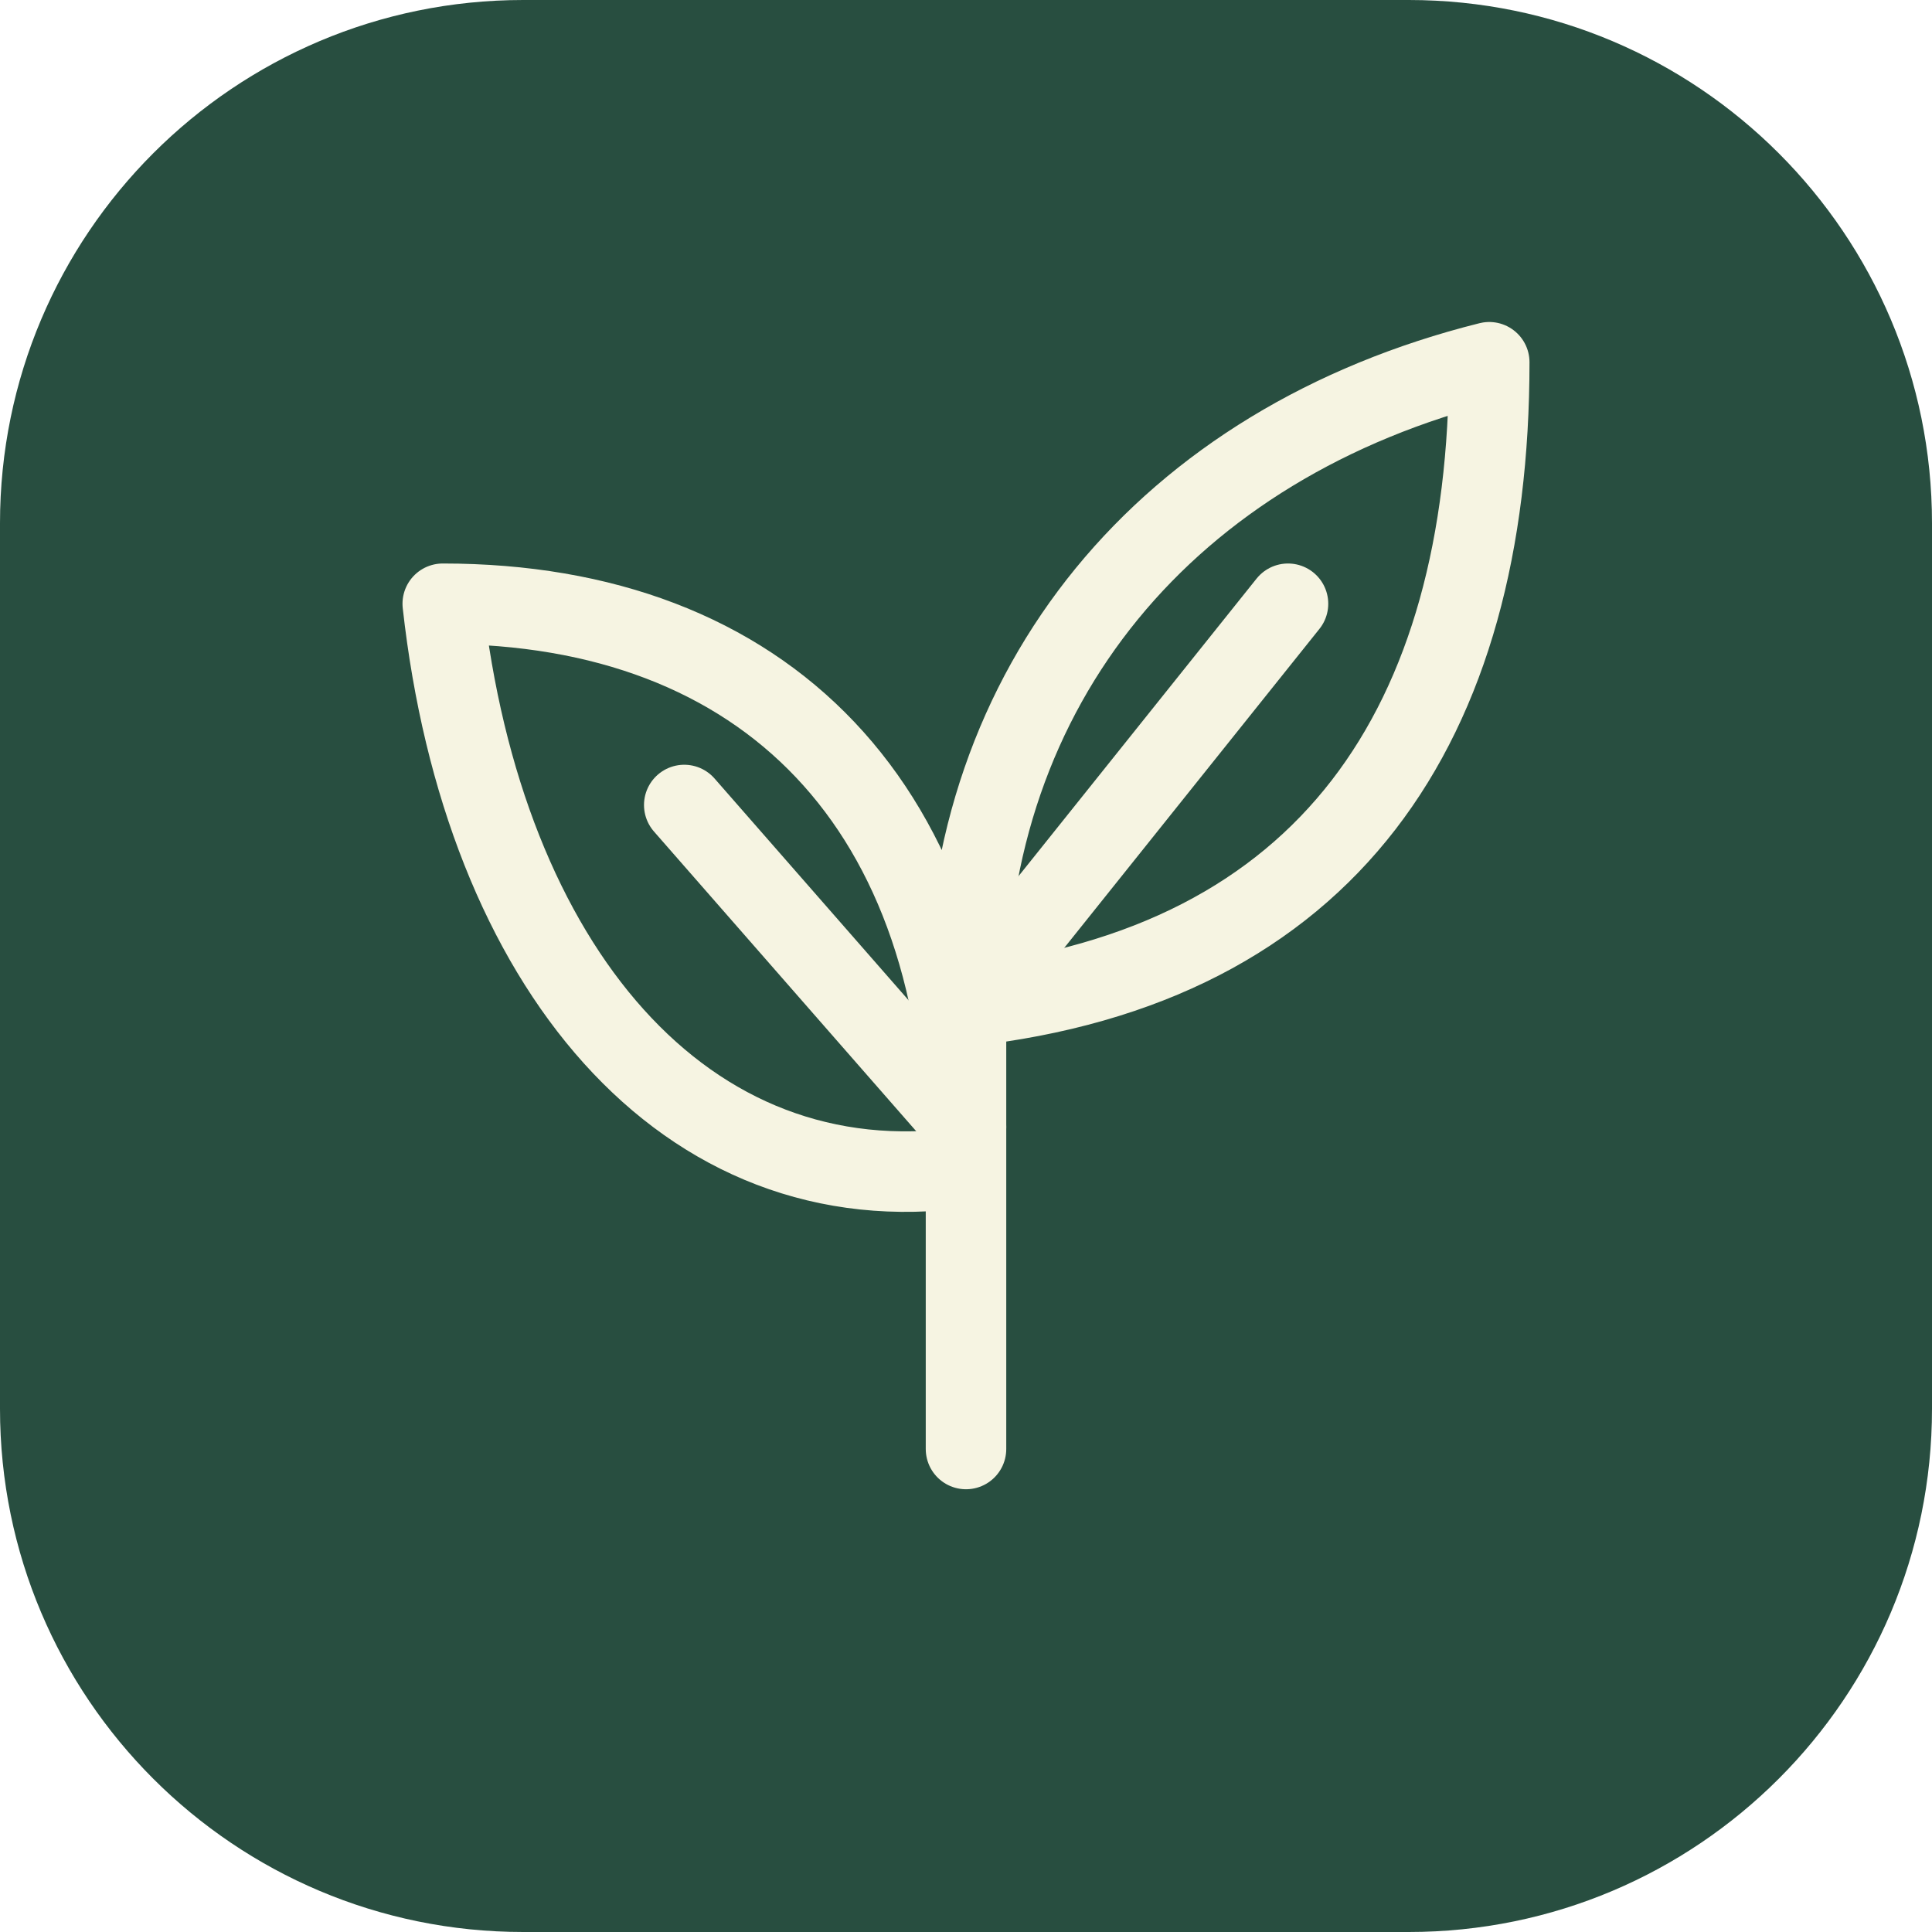
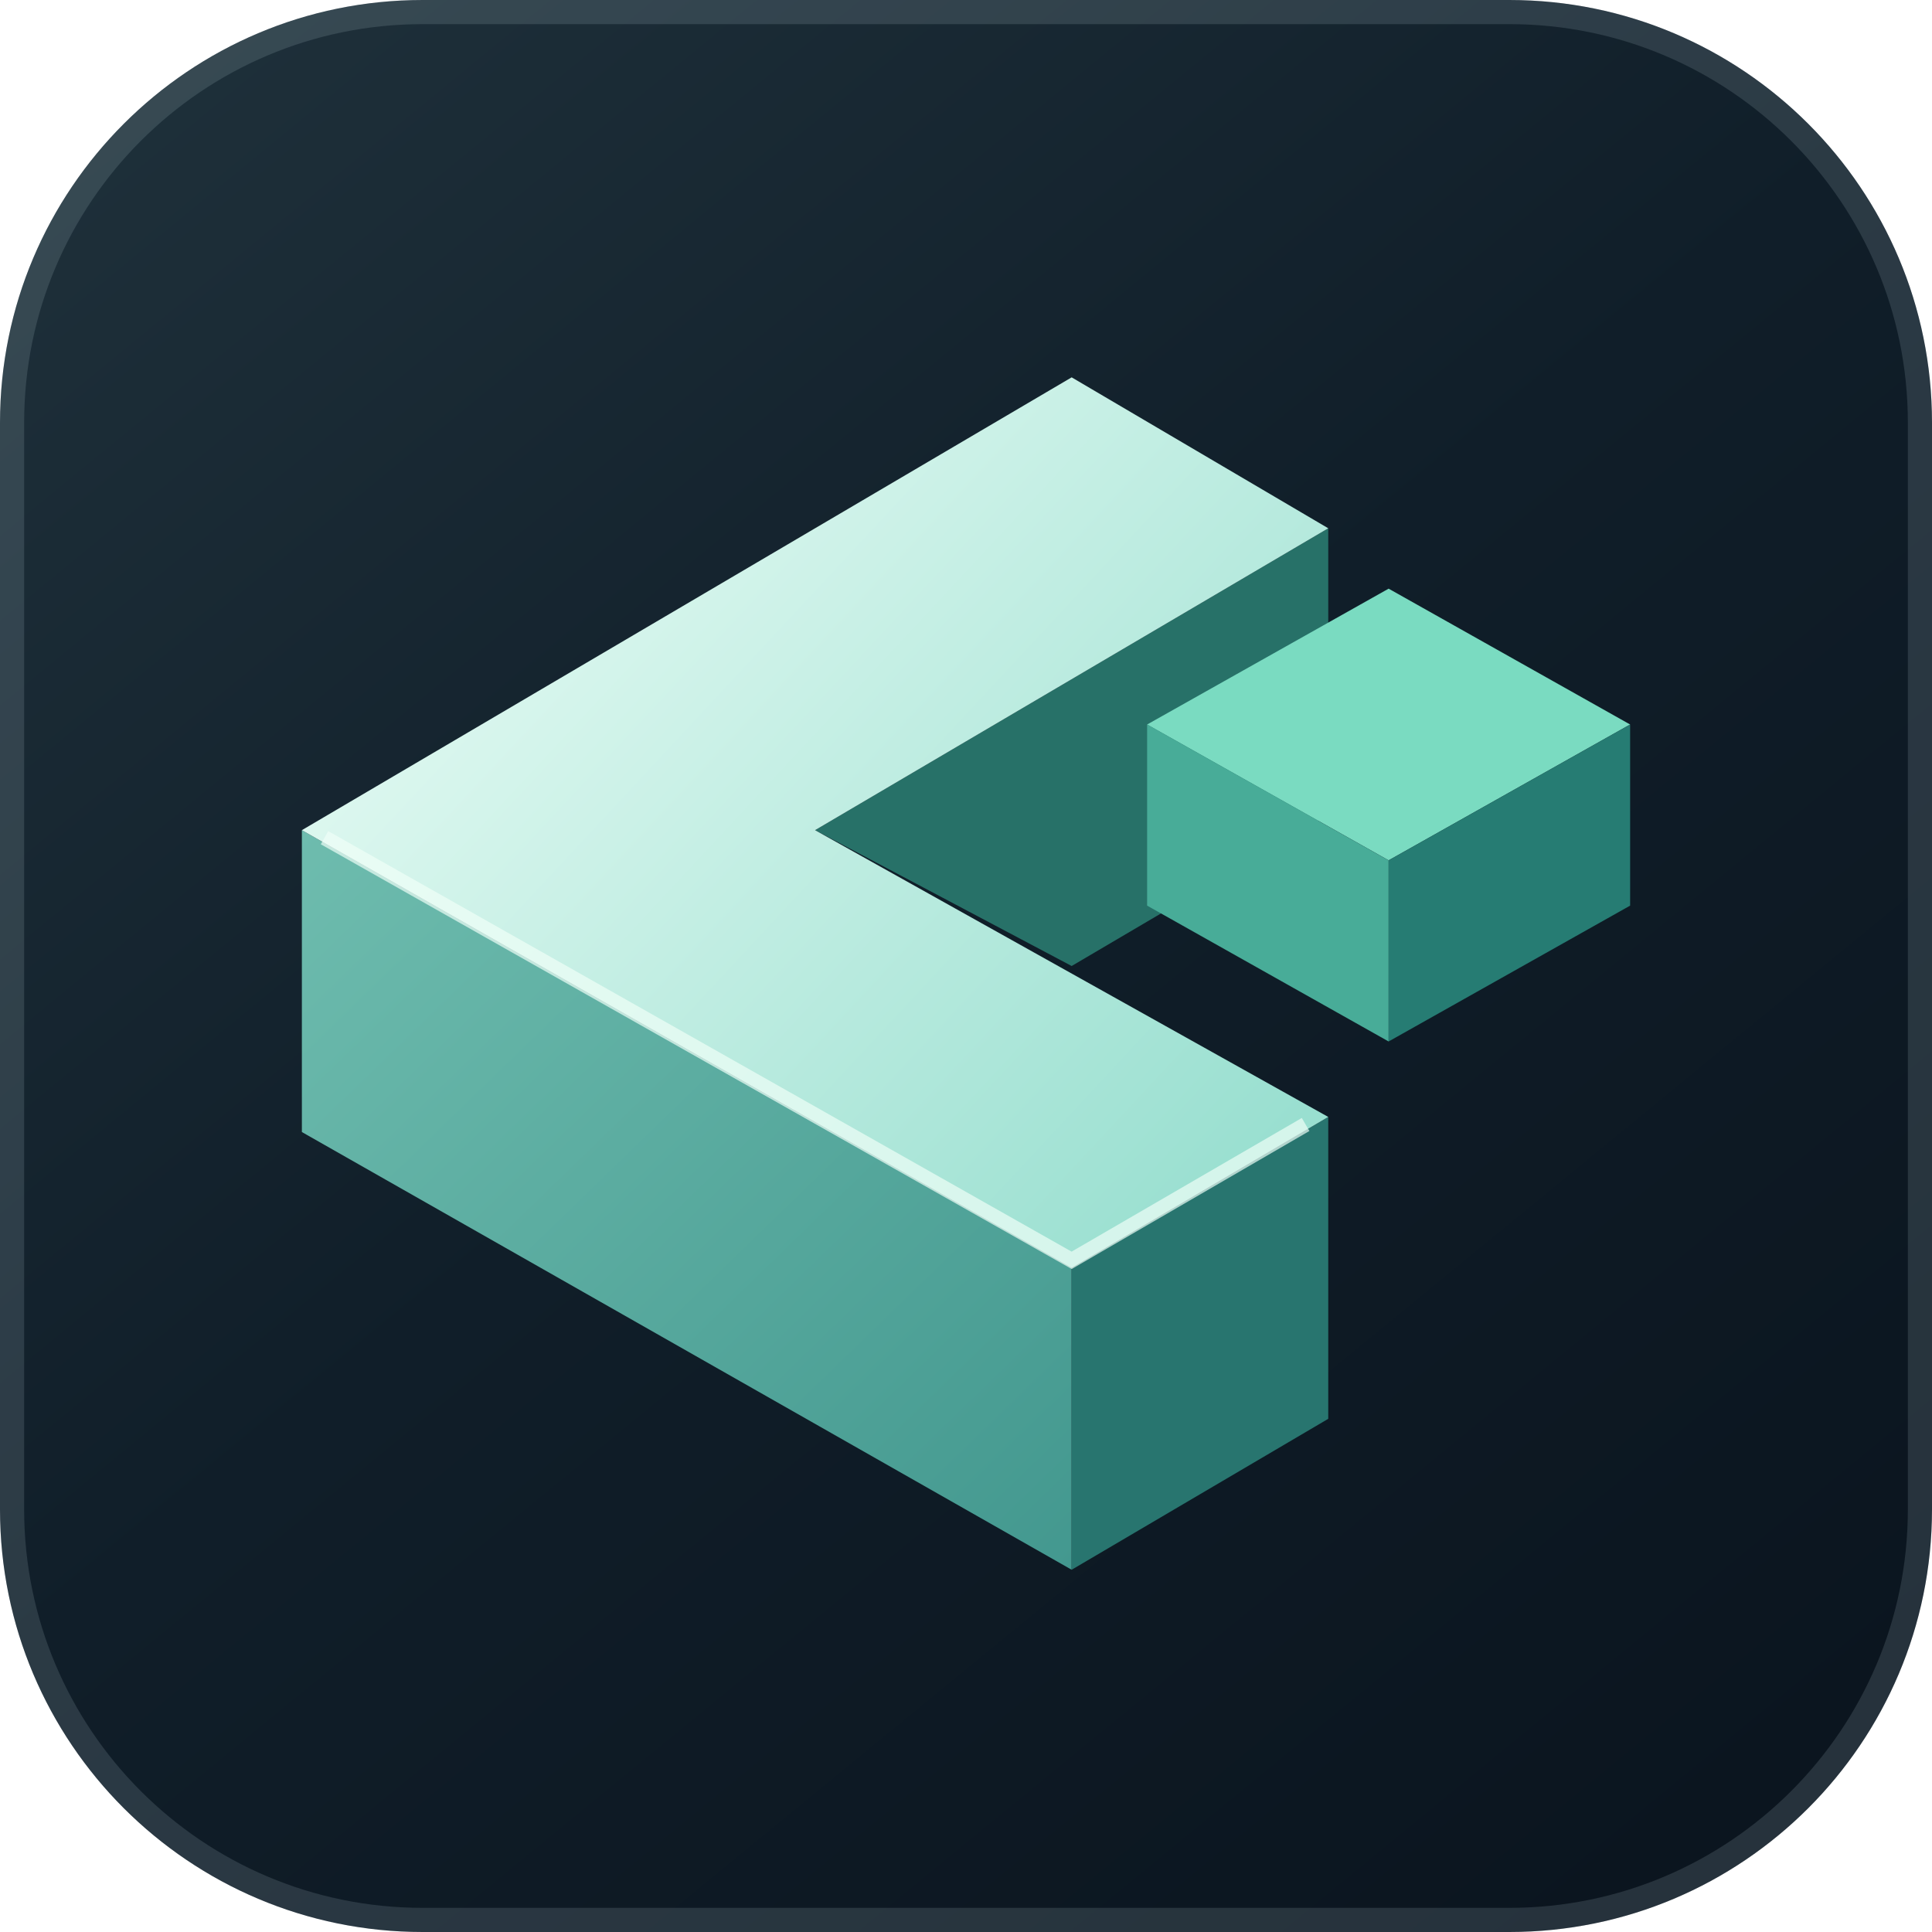
- <svg xmlns="http://www.w3.org/2000/svg" viewBox="0 0 48 48">
-   <rect width="48" height="48" rx="13" fill="#284e40" />
-   <g fill="none" stroke="#f6f4e2" stroke-width="2" stroke-linecap="round" stroke-linejoin="round">
-     <path d="M24 36V24m0 5C17 30 12 24 11 15c8 0 13 5 13 14Zm0-4c0-8 5-14 13-16 0 9-4 15-13 16Z" />
-     <path d="m24 28-7-8m7 5 8-10" />
-   </g>
+ <svg xmlns="http://www.w3.org/2000/svg" width="512" height="512" viewBox="0 0 128 128">
+   <defs>
+     <linearGradient id="enamel" x2=".82" y2="1" gradientUnits="objectBoundingBox">
+       <stop stop-color="#20323c" />
+       <stop offset=".52" stop-color="#101e29" />
+       <stop offset="1" stop-color="#0b151f" />
+     </linearGradient>
+     <linearGradient id="top" x1="0" y1="0" x2="1" y2=".8">
+       <stop stop-color="#f2fff9" />
+       <stop offset="1" stop-color="#99dfd0" />
+     </linearGradient>
+     <linearGradient id="front" x1="0" y1="0" x2="1" y2="1">
+       <stop stop-color="#6ebcae" />
+       <stop offset="1" stop-color="#43988f" />
+     </linearGradient>
+   </defs>
+   <rect width="128" height="128" rx="28" fill="url(#enamel)" />
+   <rect x=".8" y=".8" width="126.4" height="126.4" rx="27.2" fill="none" stroke="#d5e8f0" stroke-opacity=".14" stroke-width="1.6" />
+   <path fill="url(#front)" d="M20 55 71 84v20L20 75Z" />
+   <path fill="#28756f" d="m71 84 17-10V94l-17 10Z" />
+   <path fill="#277168" d="m54 55 34-20v19L71 64Z" />
+   <path fill="url(#top)" d="m71 25 17 10-34 20 34 19-17 10-51-29Z" />
+   <path d="m21.5 55.5 49.5 28 15.5-9" stroke="#f1fff8" stroke-opacity=".68" fill="none" />
+   <path fill="#7adbc1" d="m76 48 16-9 16 9-16 9Z" />
+   <path fill="#48ac98" d="m76 48 16 9v12l-16-9Z" />
+   <path fill="#267c73" d="m92 57 16-9v12l-16 9Z" />
</svg>
